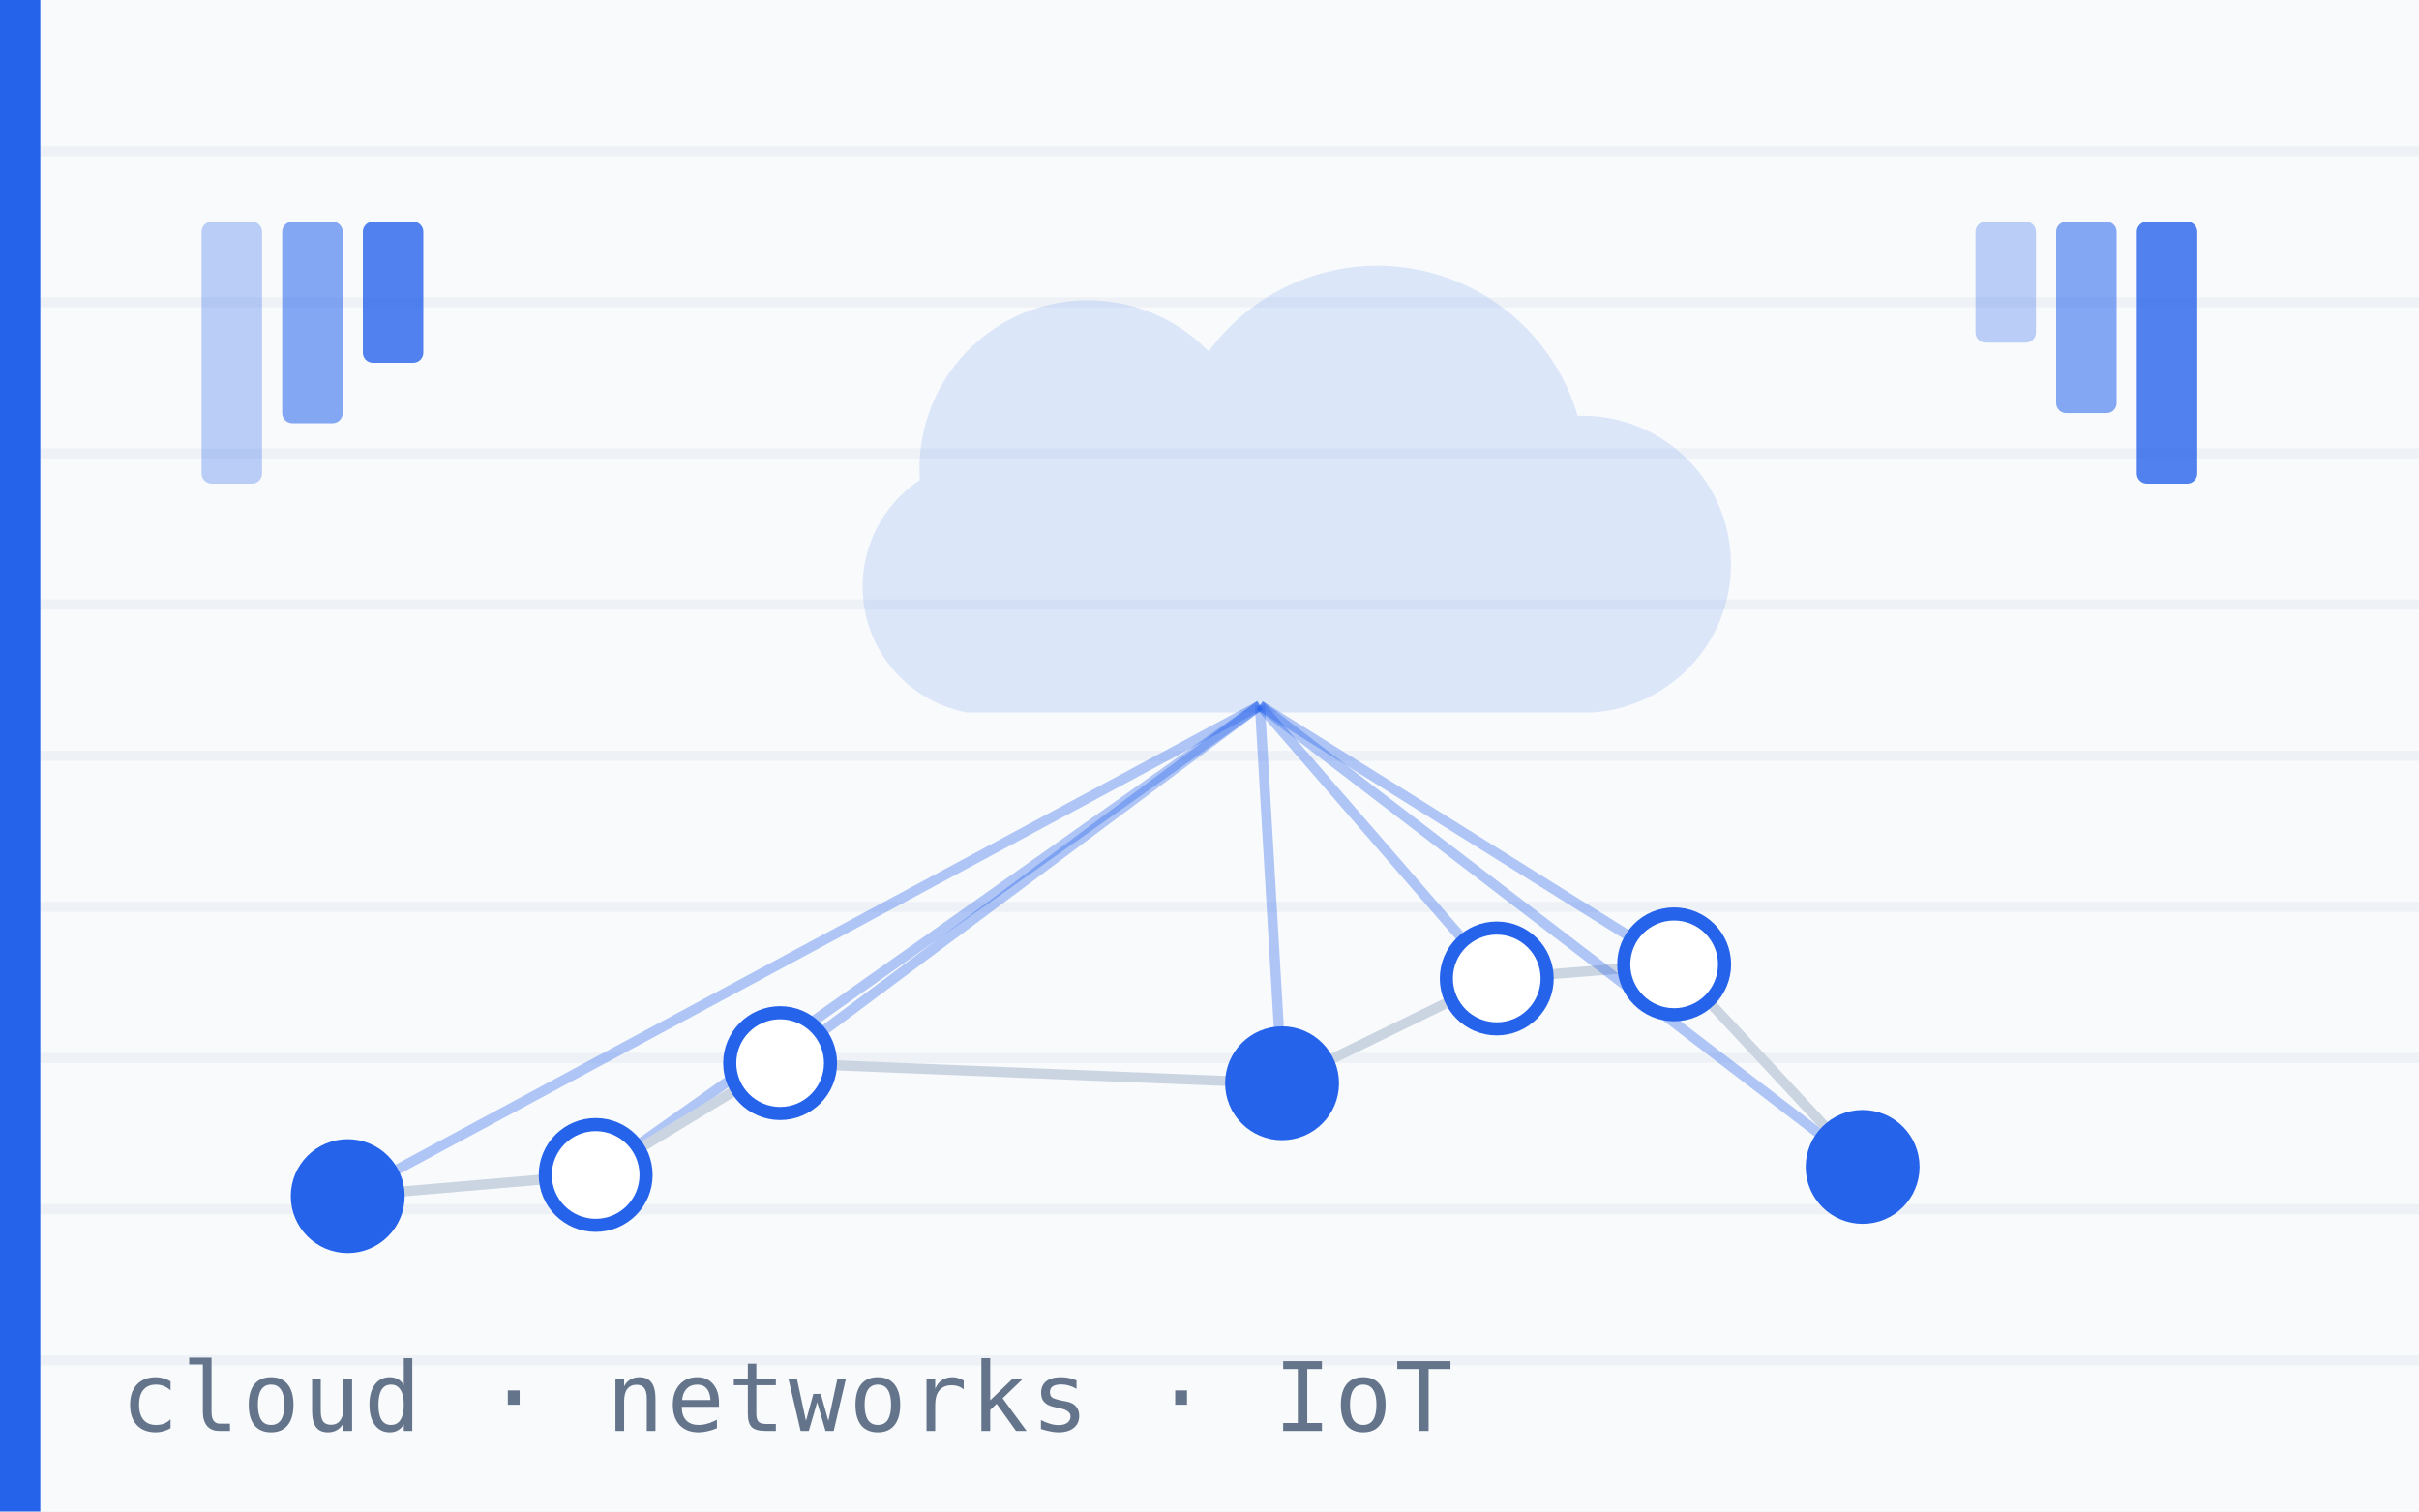
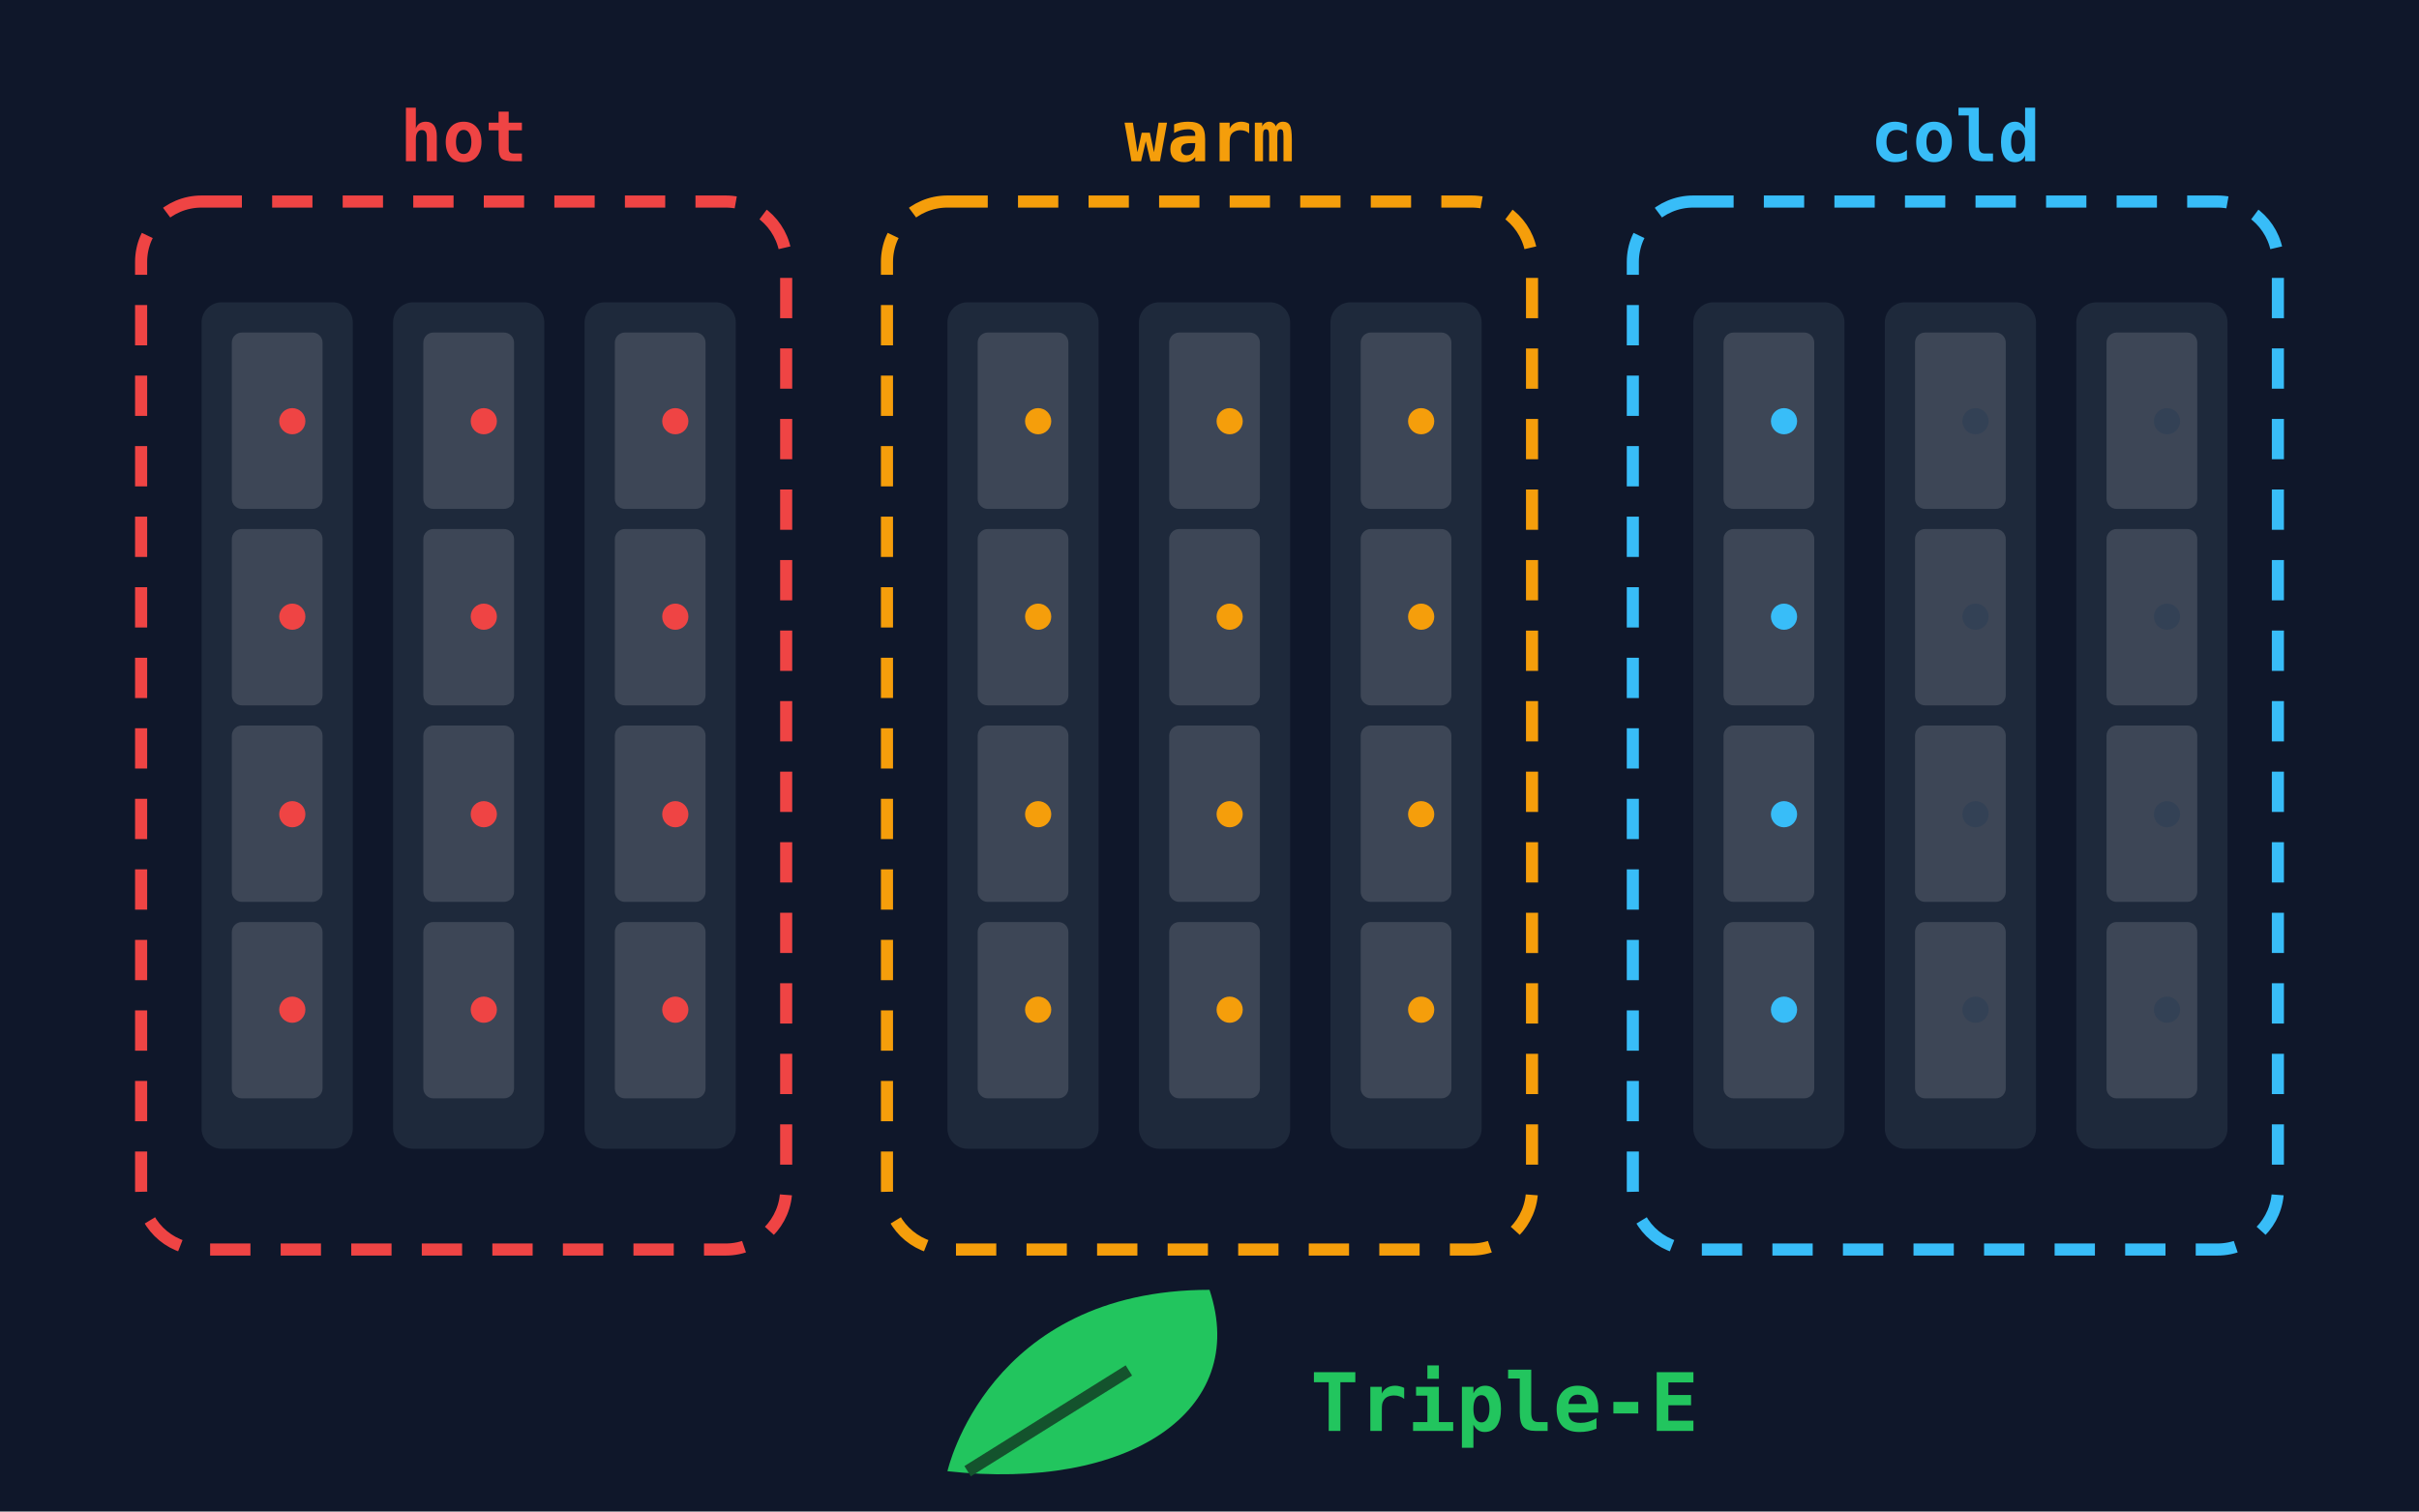
<svg xmlns="http://www.w3.org/2000/svg" viewBox="0 0 240 150" width="240" height="150">
-   <rect width="240" height="150" fill="#F8FAFC" />
-   <line x1="0" y1="15" x2="240" y2="15" stroke="#EEF2F7" stroke-width="1" />
-   <line x1="0" y1="30" x2="240" y2="30" stroke="#EEF2F7" stroke-width="1" />
-   <line x1="0" y1="45" x2="240" y2="45" stroke="#EEF2F7" stroke-width="1" />
-   <line x1="0" y1="60" x2="240" y2="60" stroke="#EEF2F7" stroke-width="1" />
-   <line x1="0" y1="75" x2="240" y2="75" stroke="#EEF2F7" stroke-width="1" />
-   <line x1="0" y1="90" x2="240" y2="90" stroke="#EEF2F7" stroke-width="1" />
-   <line x1="0" y1="105" x2="240" y2="105" stroke="#EEF2F7" stroke-width="1" />
-   <line x1="0" y1="120" x2="240" y2="120" stroke="#EEF2F7" stroke-width="1" />
-   <line x1="0" y1="135" x2="240" y2="135" stroke="#EEF2F7" stroke-width="1" />
-   <path d="M92 48 a16 16 0 0 1 28 -12 a20 20 0 0 1 36 6 a14 14 0 0 1 2 28 h-62 a12 12 0 0 1 -4 -22z" fill="#2563EB" opacity=".14" stroke="#2563EB" stroke-width="1.4" />
-   <line x1="125" y1="70" x2="34.5" y2="118.7" stroke="#2563EB" stroke-opacity=".35" />
-   <line x1="125" y1="70" x2="59.1" y2="116.6" stroke="#2563EB" stroke-opacity=".35" />
-   <line x1="34.5" y1="118.7" x2="59.1" y2="116.6" stroke="#CBD5E1" />
-   <line x1="125" y1="70" x2="77.4" y2="105.5" stroke="#2563EB" stroke-opacity=".35" />
-   <line x1="59.1" y1="116.6" x2="77.4" y2="105.5" stroke="#CBD5E1" />
-   <line x1="125" y1="70" x2="127.2" y2="107.5" stroke="#2563EB" stroke-opacity=".35" />
-   <line x1="77.4" y1="105.5" x2="127.2" y2="107.5" stroke="#CBD5E1" />
-   <line x1="125" y1="70" x2="148.5" y2="97.1" stroke="#2563EB" stroke-opacity=".35" />
-   <line x1="127.2" y1="107.5" x2="148.5" y2="97.1" stroke="#CBD5E1" />
-   <line x1="125" y1="70" x2="166.1" y2="95.7" stroke="#2563EB" stroke-opacity=".35" />
-   <line x1="148.5" y1="97.1" x2="166.1" y2="95.7" stroke="#CBD5E1" />
-   <line x1="125" y1="70" x2="184.8" y2="115.8" stroke="#2563EB" stroke-opacity=".35" />
-   <line x1="166.1" y1="95.7" x2="184.8" y2="115.8" stroke="#CBD5E1" />
-   <circle cx="34.5" cy="118.7" r="5" fill="#2563EB" stroke="#2563EB" stroke-width="1.3" />
-   <circle cx="59.1" cy="116.6" r="5" fill="#FFFFFF" stroke="#2563EB" stroke-width="1.3" />
-   <circle cx="77.4" cy="105.5" r="5" fill="#FFFFFF" stroke="#2563EB" stroke-width="1.3" />
-   <circle cx="127.2" cy="107.5" r="5" fill="#2563EB" stroke="#2563EB" stroke-width="1.3" />
-   <circle cx="148.5" cy="97.1" r="5" fill="#FFFFFF" stroke="#2563EB" stroke-width="1.3" />
-   <circle cx="166.1" cy="95.7" r="5" fill="#FFFFFF" stroke="#2563EB" stroke-width="1.3" />
-   <circle cx="184.8" cy="115.8" r="5" fill="#2563EB" stroke="#2563EB" stroke-width="1.3" />
-   <rect x="20.0" y="22.0" width="6.0" height="26.0" rx="1" fill="#2563EB" opacity="0.3" />
-   <rect x="196.0" y="22.0" width="6.0" height="12.0" rx="1" fill="#2563EB" opacity="0.3" />
-   <rect x="28.0" y="22.0" width="6.0" height="20.0" rx="1" fill="#2563EB" opacity="0.55" />
-   <rect x="204.0" y="22.0" width="6.0" height="19.0" rx="1" fill="#2563EB" opacity="0.55" />
-   <rect x="36.0" y="22.0" width="6.0" height="14.0" rx="1" fill="#2563EB" opacity="0.8" />
-   <rect x="212.0" y="22.0" width="6.0" height="26.0" rx="1" fill="#2563EB" opacity="0.8" />
-   <rect x="0" y="0" width="4" height="150" fill="#2563EB" />
-   <text x="12" y="142" font-family="'IBM Plex Mono',Consolas,monospace" font-size="9.5" fill="#64748B" letter-spacing=".3">cloud · networks · IoT</text>
+   <rect x="0" y="0" width="240" height="150" rx="0" fill="#0F172A" />
+   <rect x="14" y="20" width="64" height="104" rx="6" fill="none" stroke="#EF4444" stroke-width="1.2" stroke-dasharray="4 3" />
+   <text x="46" y="16" font-family="'IBM Plex Mono',Consolas,monospace" font-size="7" font-weight="700" fill="#EF4444" text-anchor="middle">hot</text>
+   <rect x="20" y="30" width="15" height="84" rx="2" fill="#1E293B" />
+   <rect x="23" y="33" width="9" height="17.5" rx="1" fill="#FFFFFF" opacity=".14" />
+   <circle cx="29" cy="41.8" r="1.3" fill="#EF4444" />
+   <rect x="23" y="52.5" width="9" height="17.5" rx="1" fill="#FFFFFF" opacity=".14" />
+   <circle cx="29" cy="61.2" r="1.3" fill="#EF4444" />
+   <rect x="23" y="72" width="9" height="17.5" rx="1" fill="#FFFFFF" opacity=".14" />
+   <circle cx="29" cy="80.8" r="1.3" fill="#EF4444" />
+   <rect x="23" y="91.5" width="9" height="17.5" rx="1" fill="#FFFFFF" opacity=".14" />
+   <circle cx="29" cy="100.2" r="1.3" fill="#EF4444" />
+   <rect x="39" y="30" width="15" height="84" rx="2" fill="#1E293B" />
+   <rect x="42" y="33" width="9" height="17.5" rx="1" fill="#FFFFFF" opacity=".14" />
+   <circle cx="48" cy="41.8" r="1.3" fill="#EF4444" />
+   <rect x="42" y="52.5" width="9" height="17.5" rx="1" fill="#FFFFFF" opacity=".14" />
+   <circle cx="48" cy="61.2" r="1.3" fill="#EF4444" />
+   <rect x="42" y="72" width="9" height="17.5" rx="1" fill="#FFFFFF" opacity=".14" />
+   <circle cx="48" cy="80.8" r="1.3" fill="#EF4444" />
+   <rect x="42" y="91.5" width="9" height="17.5" rx="1" fill="#FFFFFF" opacity=".14" />
+   <circle cx="48" cy="100.2" r="1.3" fill="#EF4444" />
+   <rect x="58" y="30" width="15" height="84" rx="2" fill="#1E293B" />
+   <rect x="61" y="33" width="9" height="17.5" rx="1" fill="#FFFFFF" opacity=".14" />
+   <circle cx="67" cy="41.8" r="1.3" fill="#EF4444" />
+   <rect x="61" y="52.5" width="9" height="17.5" rx="1" fill="#FFFFFF" opacity=".14" />
+   <circle cx="67" cy="61.2" r="1.3" fill="#EF4444" />
+   <rect x="61" y="72" width="9" height="17.5" rx="1" fill="#FFFFFF" opacity=".14" />
+   <circle cx="67" cy="80.8" r="1.3" fill="#EF4444" />
+   <rect x="61" y="91.5" width="9" height="17.5" rx="1" fill="#FFFFFF" opacity=".14" />
+   <circle cx="67" cy="100.2" r="1.3" fill="#EF4444" />
+   <rect x="88" y="20" width="64" height="104" rx="6" fill="none" stroke="#F59E0B" stroke-width="1.2" stroke-dasharray="4 3" />
+   <text x="120" y="16" font-family="'IBM Plex Mono',Consolas,monospace" font-size="7" font-weight="700" fill="#F59E0B" text-anchor="middle">warm</text>
+   <rect x="94" y="30" width="15" height="84" rx="2" fill="#1E293B" />
+   <rect x="97" y="33" width="9" height="17.5" rx="1" fill="#FFFFFF" opacity=".14" />
+   <circle cx="103" cy="41.8" r="1.3" fill="#F59E0B" />
+   <rect x="97" y="52.5" width="9" height="17.5" rx="1" fill="#FFFFFF" opacity=".14" />
+   <circle cx="103" cy="61.2" r="1.3" fill="#F59E0B" />
+   <rect x="97" y="72" width="9" height="17.5" rx="1" fill="#FFFFFF" opacity=".14" />
+   <circle cx="103" cy="80.8" r="1.3" fill="#F59E0B" />
+   <rect x="97" y="91.5" width="9" height="17.5" rx="1" fill="#FFFFFF" opacity=".14" />
+   <circle cx="103" cy="100.2" r="1.3" fill="#F59E0B" />
+   <rect x="113" y="30" width="15" height="84" rx="2" fill="#1E293B" />
+   <rect x="116" y="33" width="9" height="17.5" rx="1" fill="#FFFFFF" opacity=".14" />
+   <circle cx="122" cy="41.8" r="1.3" fill="#F59E0B" />
+   <rect x="116" y="52.5" width="9" height="17.5" rx="1" fill="#FFFFFF" opacity=".14" />
+   <circle cx="122" cy="61.2" r="1.3" fill="#F59E0B" />
+   <rect x="116" y="72" width="9" height="17.5" rx="1" fill="#FFFFFF" opacity=".14" />
+   <circle cx="122" cy="80.8" r="1.3" fill="#F59E0B" />
+   <rect x="116" y="91.5" width="9" height="17.5" rx="1" fill="#FFFFFF" opacity=".14" />
+   <circle cx="122" cy="100.2" r="1.3" fill="#F59E0B" />
+   <rect x="132" y="30" width="15" height="84" rx="2" fill="#1E293B" />
+   <rect x="135" y="33" width="9" height="17.5" rx="1" fill="#FFFFFF" opacity=".14" />
+   <circle cx="141" cy="41.8" r="1.3" fill="#F59E0B" />
+   <rect x="135" y="52.5" width="9" height="17.5" rx="1" fill="#FFFFFF" opacity=".14" />
+   <circle cx="141" cy="61.2" r="1.3" fill="#F59E0B" />
+   <rect x="135" y="72" width="9" height="17.5" rx="1" fill="#FFFFFF" opacity=".14" />
+   <circle cx="141" cy="80.8" r="1.3" fill="#F59E0B" />
+   <rect x="135" y="91.5" width="9" height="17.5" rx="1" fill="#FFFFFF" opacity=".14" />
+   <circle cx="141" cy="100.2" r="1.3" fill="#F59E0B" />
+   <rect x="162" y="20" width="64" height="104" rx="6" fill="none" stroke="#38BDF8" stroke-width="1.2" stroke-dasharray="4 3" />
+   <text x="194" y="16" font-family="'IBM Plex Mono',Consolas,monospace" font-size="7" font-weight="700" fill="#38BDF8" text-anchor="middle">cold</text>
+   <rect x="168" y="30" width="15" height="84" rx="2" fill="#1E293B" />
+   <rect x="171" y="33" width="9" height="17.5" rx="1" fill="#FFFFFF" opacity=".14" />
+   <circle cx="177" cy="41.8" r="1.3" fill="#38BDF8" />
+   <rect x="171" y="52.5" width="9" height="17.5" rx="1" fill="#FFFFFF" opacity=".14" />
+   <circle cx="177" cy="61.2" r="1.3" fill="#38BDF8" />
+   <rect x="171" y="72" width="9" height="17.5" rx="1" fill="#FFFFFF" opacity=".14" />
+   <circle cx="177" cy="80.8" r="1.3" fill="#38BDF8" />
+   <rect x="171" y="91.5" width="9" height="17.5" rx="1" fill="#FFFFFF" opacity=".14" />
+   <circle cx="177" cy="100.2" r="1.3" fill="#38BDF8" />
+   <rect x="187" y="30" width="15" height="84" rx="2" fill="#1E293B" />
+   <rect x="190" y="33" width="9" height="17.5" rx="1" fill="#FFFFFF" opacity=".14" />
+   <circle cx="196" cy="41.8" r="1.3" fill="#334155" />
+   <rect x="190" y="52.5" width="9" height="17.5" rx="1" fill="#FFFFFF" opacity=".14" />
+   <circle cx="196" cy="61.2" r="1.3" fill="#334155" />
+   <rect x="190" y="72" width="9" height="17.5" rx="1" fill="#FFFFFF" opacity=".14" />
+   <circle cx="196" cy="80.8" r="1.3" fill="#334155" />
+   <rect x="190" y="91.5" width="9" height="17.5" rx="1" fill="#FFFFFF" opacity=".14" />
+   <circle cx="196" cy="100.2" r="1.3" fill="#334155" />
+   <rect x="206" y="30" width="15" height="84" rx="2" fill="#1E293B" />
+   <rect x="209" y="33" width="9" height="17.5" rx="1" fill="#FFFFFF" opacity=".14" />
+   <circle cx="215" cy="41.8" r="1.3" fill="#334155" />
+   <rect x="209" y="52.5" width="9" height="17.5" rx="1" fill="#FFFFFF" opacity=".14" />
+   <circle cx="215" cy="61.2" r="1.3" fill="#334155" />
+   <rect x="209" y="72" width="9" height="17.5" rx="1" fill="#FFFFFF" opacity=".14" />
+   <circle cx="215" cy="80.8" r="1.3" fill="#334155" />
+   <rect x="209" y="91.5" width="9" height="17.5" rx="1" fill="#FFFFFF" opacity=".14" />
+   <circle cx="215" cy="100.2" r="1.3" fill="#334155" />
+   <path d="M120 128 c-22 0 -26 18 -26 18 c18 2 30 -6 26 -18z" fill="#22C55E" />
+   <line x1="96" y1="146" x2="112" y2="136" stroke="#14532D" stroke-width="1.2" />
+   <text x="130" y="142" font-family="'IBM Plex Mono',Consolas,monospace" font-size="8" font-weight="700" fill="#22C55E" text-anchor="start">Triple-E</text>
</svg>
